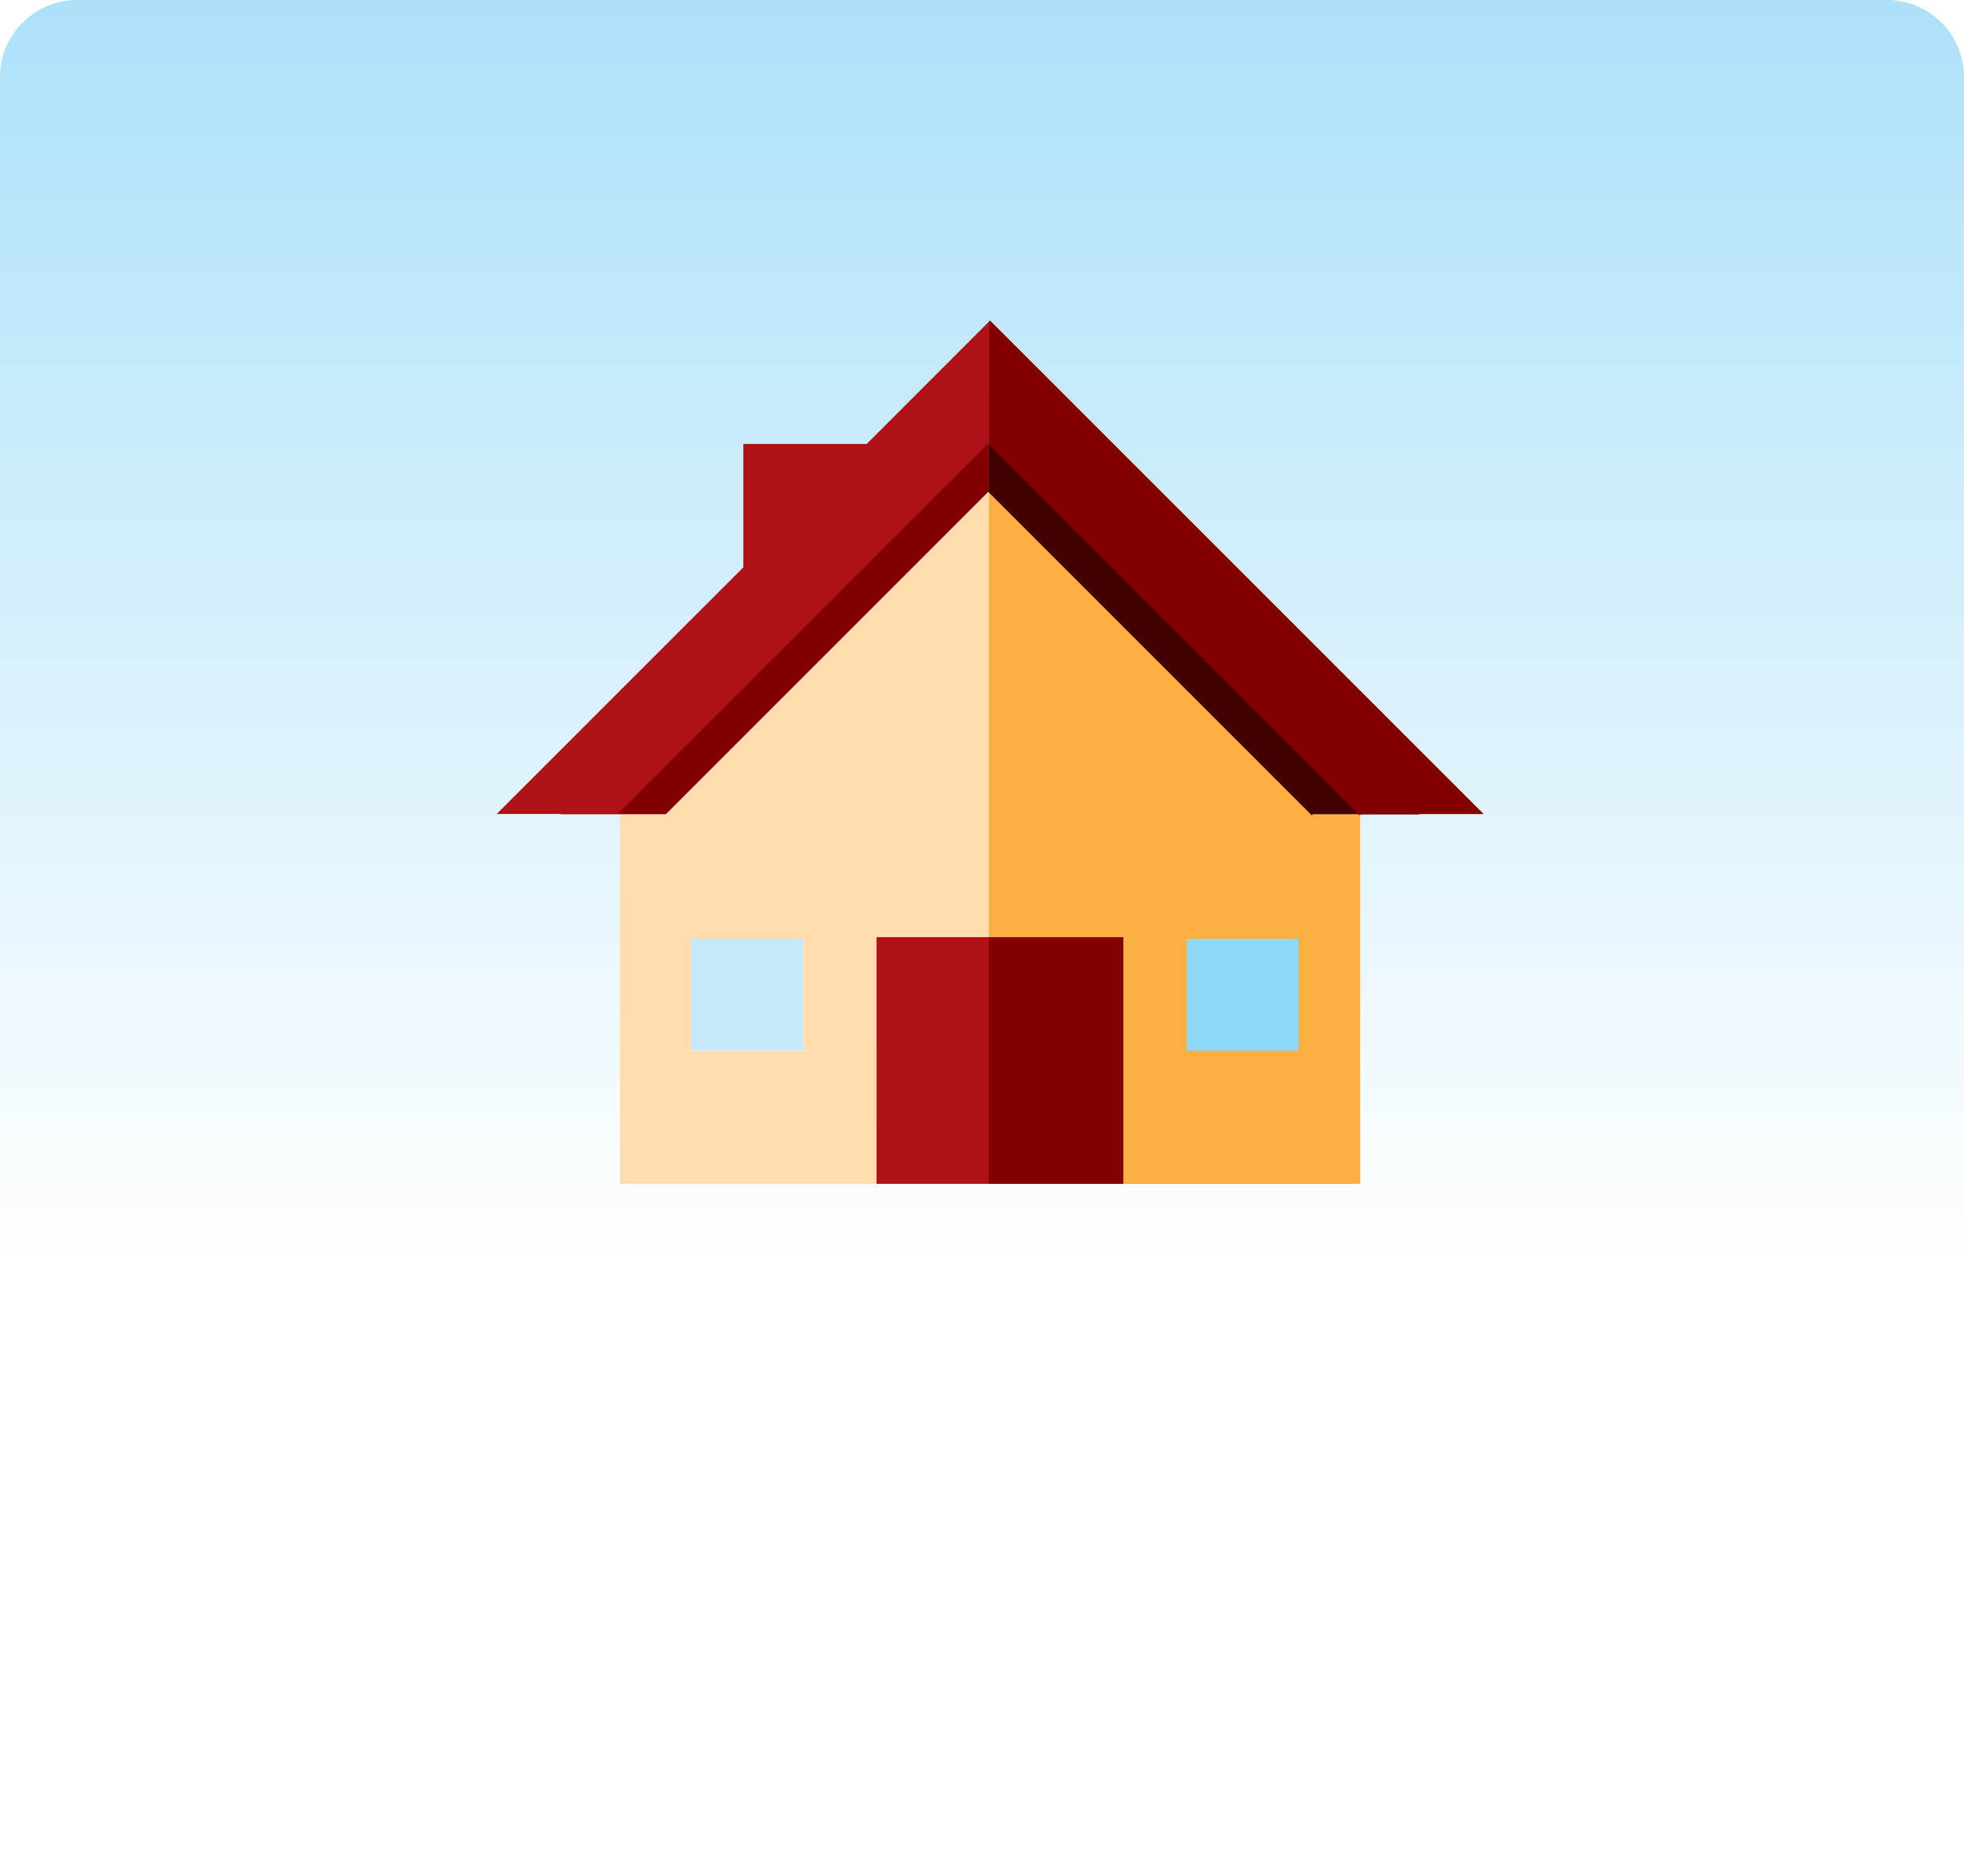
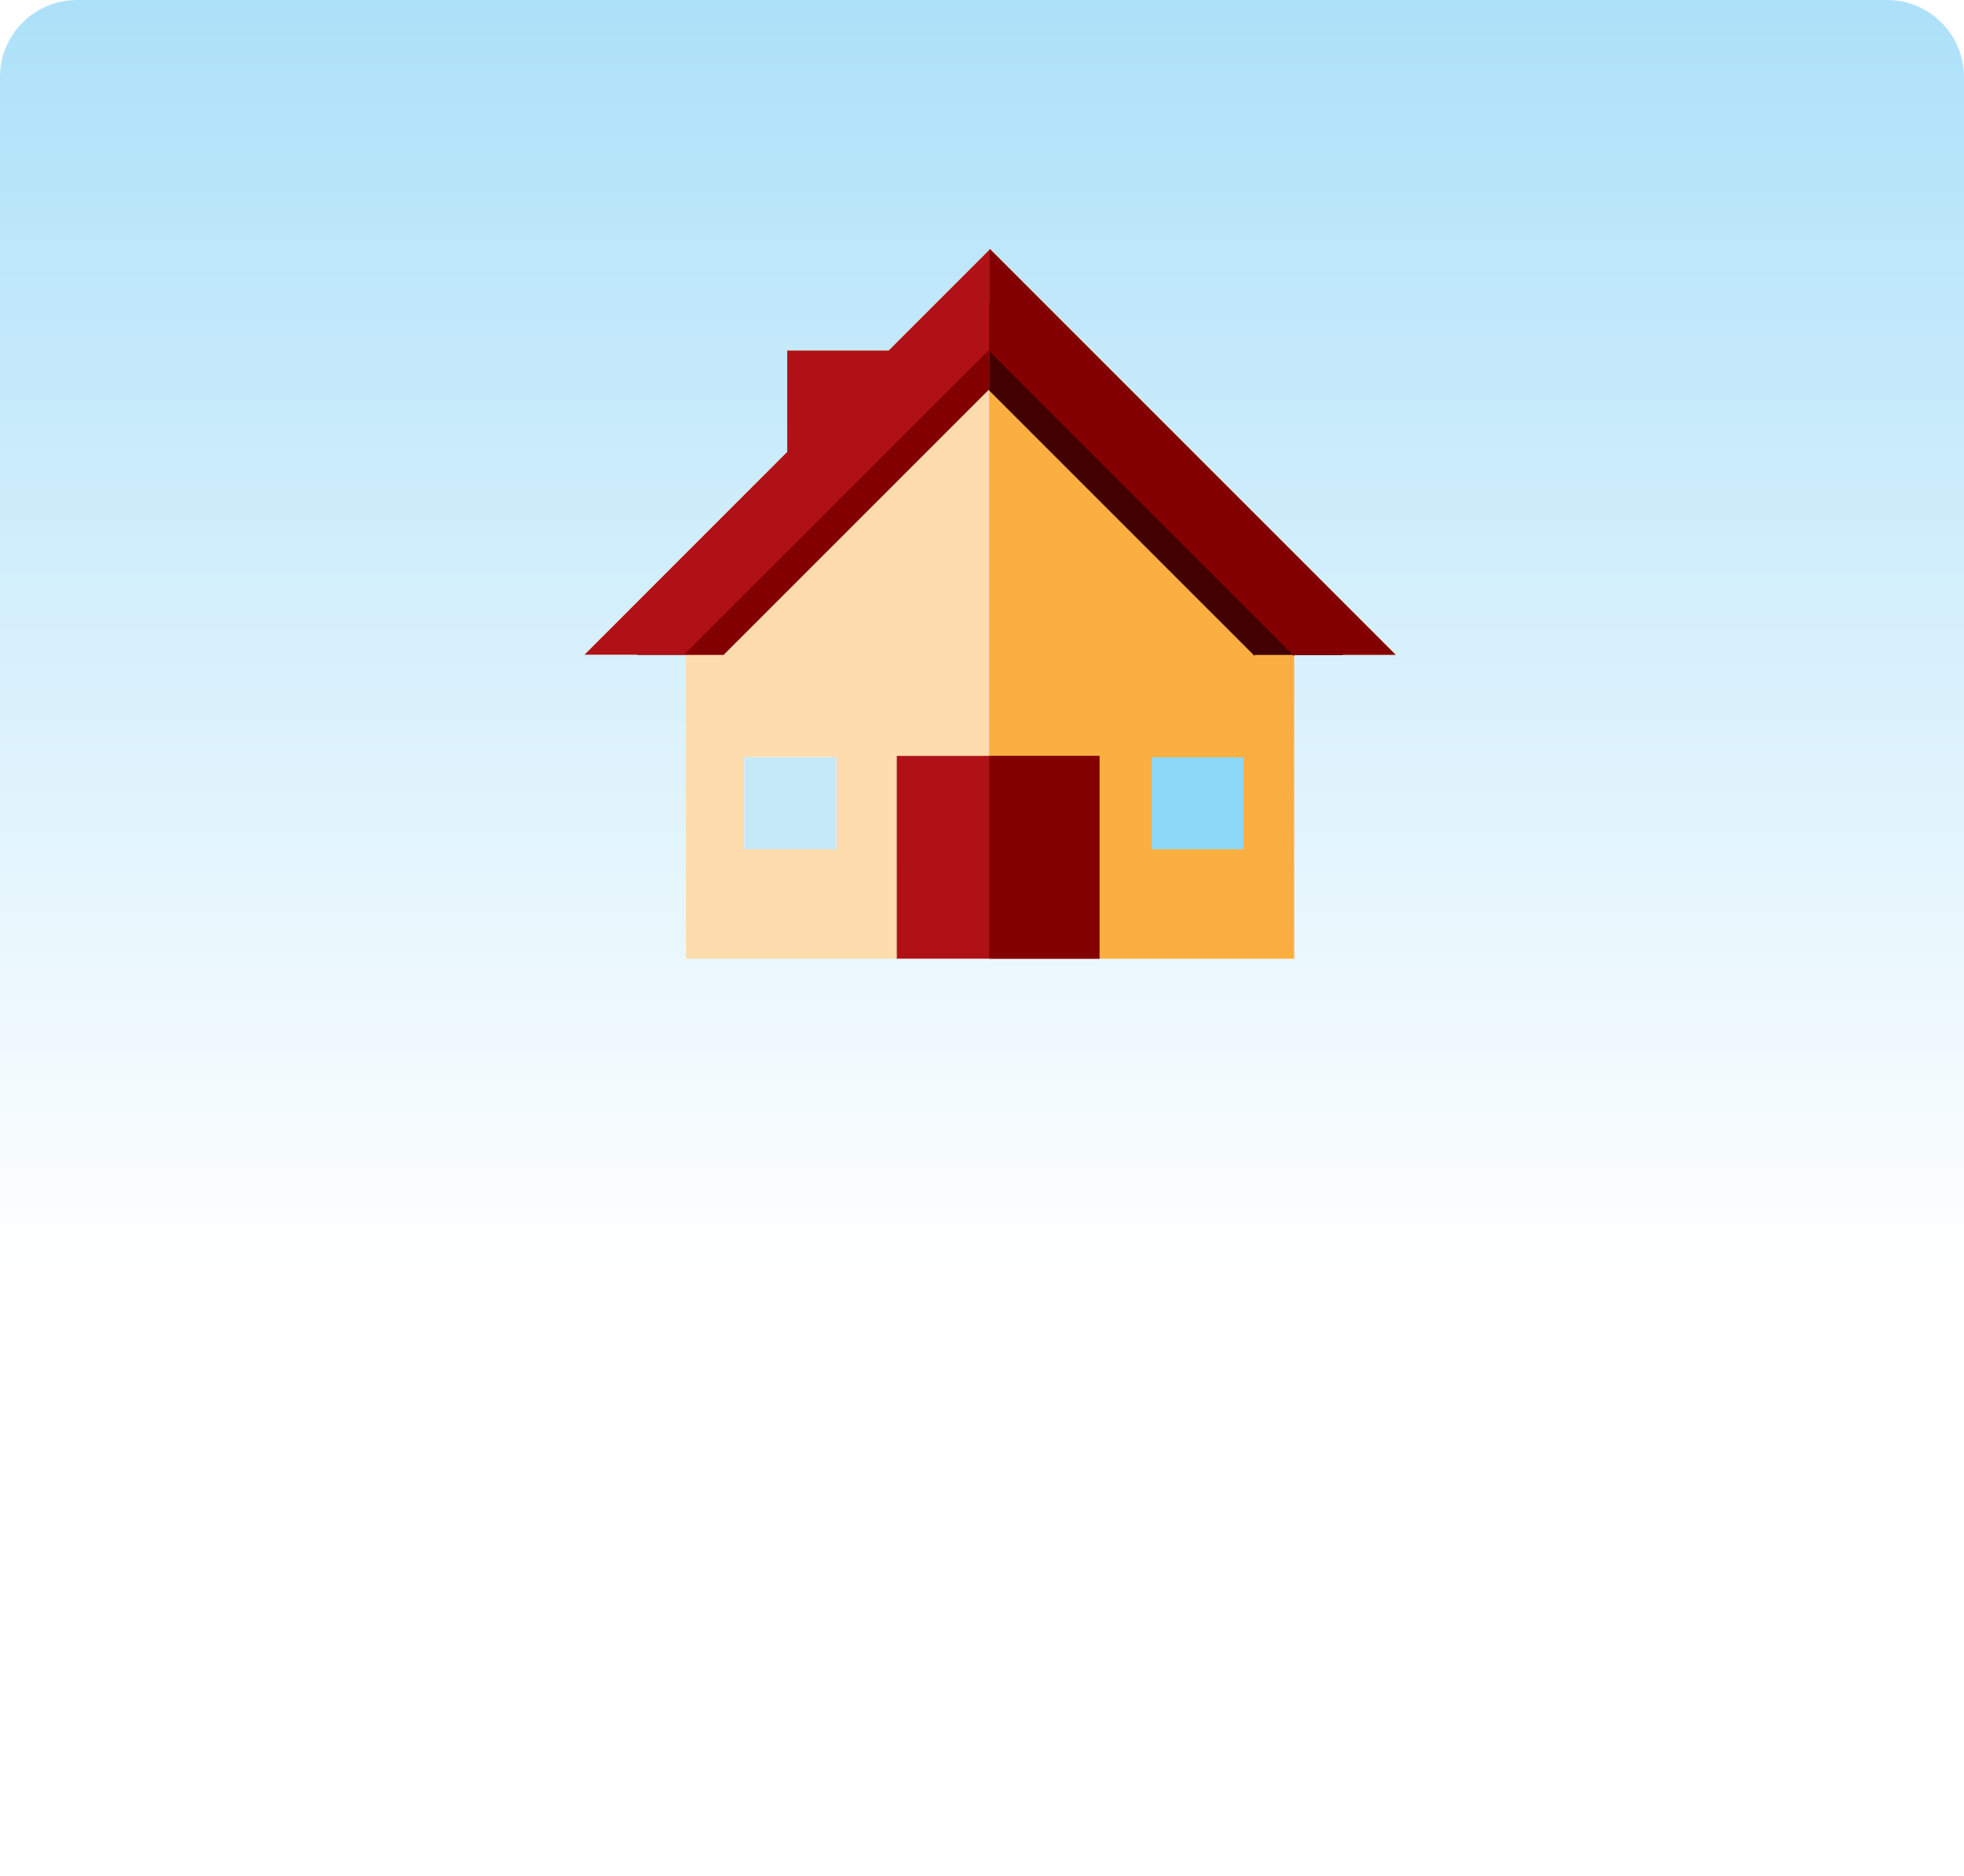
<svg xmlns="http://www.w3.org/2000/svg" id="Layer_1" data-name="Layer 1" width="289" height="276" viewBox="0 0 289 276">
  <defs>
    <style>.cls-1{fill:url(#linear-gradient);}.cls-2{fill:#ffdcad;}.cls-3{fill:#830000;}.cls-4{fill:#b01117;}.cls-5{fill:#f4f4f4;}.cls-6{fill:#faaf40;}.cls-7{fill:#8dd7f7;}.cls-8{fill:#c6e9fa;}.cls-9{fill:#420000;}</style>
    <linearGradient id="linear-gradient" x1="144.5" y1="276" x2="144.5" gradientUnits="userSpaceOnUse">
      <stop offset="0.32" stop-color="#fff" />
      <stop offset="1" stop-color="#ade1f9" />
    </linearGradient>
  </defs>
  <rect class="cls-1" width="289" height="276" rx="11.34" ry="11.34" />
-   <polygon class="cls-2" points="218.29 119.75 145.68 47.15 127.53 65.3 109.38 65.3 109.38 83.45 73.08 119.75 91.23 119.75 91.23 174.21 128.98 174.21 128.98 137.9 165.28 137.9 165.28 174.21 200.13 174.21 200.13 119.75 218.29 119.75" />
-   <polygon class="cls-3" points="145.42 72.37 193.08 120.03 193.08 119.81 208.88 119.81 145.68 56.61 129.88 72.41 114.08 72.41 114.08 88.21 82.48 119.81 97.98 119.81 145.42 72.37" />
-   <polygon class="cls-4" points="145.38 65.28 200.13 120.03 200.13 119.78 218.29 119.78 145.68 47.17 127.53 65.33 109.38 65.33 109.38 83.48 73.08 119.78 90.88 119.78 145.38 65.28" />
-   <rect class="cls-4" x="128.98" y="137.9" width="36.3" height="36.3" />
-   <rect class="cls-5" x="101.72" y="138.14" width="16.46" height="16.46" />
-   <rect class="cls-5" x="174.63" y="138.14" width="16.46" height="16.46" />
-   <rect class="cls-5" x="101.72" y="138.14" width="16.46" height="16.46" />
-   <rect class="cls-5" x="101.72" y="138.14" width="16.46" height="16.46" />
-   <rect class="cls-5" x="101.72" y="138.14" width="16.46" height="16.46" />
-   <polygon class="cls-6" points="145.68 47.15 145.53 47.3 145.53 137.9 165.28 137.9 165.28 174.21 200.13 174.21 200.13 119.75 218.29 119.75 145.68 47.15" />
-   <rect class="cls-5" x="101.72" y="138.14" width="16.46" height="16.46" />
-   <rect class="cls-7" x="174.63" y="138.14" width="16.46" height="16.46" />
-   <rect class="cls-5" x="101.72" y="138.14" width="16.46" height="16.46" />
-   <rect class="cls-5" x="101.72" y="138.14" width="16.46" height="16.46" />
-   <rect class="cls-8" x="101.72" y="138.14" width="16.46" height="16.46" />
-   <rect class="cls-3" x="145.53" y="137.9" width="19.75" height="36.3" />
-   <polygon class="cls-9" points="145.68 56.61 145.53 56.76 145.53 72.48 193.08 120.03 193.08 119.81 208.88 119.81 145.68 56.61" />
-   <polygon class="cls-3" points="145.68 47.17 145.53 47.32 145.53 65.42 200.13 120.03 200.13 119.78 218.29 119.78 145.68 47.17" />
+   <polygon class="cls-2" points="205.35 96.32 145.68 36.65 130.76 51.56 115.84 51.56 115.84 66.48 86.01 96.32 100.93 96.32 100.93 141.07 131.96 141.07 131.96 111.23 161.79 111.23 161.79 141.07 190.43 141.07 190.43 96.32 205.35 96.32" />
+   <polygon class="cls-3" points="145.47 57.38 184.63 96.54 184.63 96.37 197.62 96.37 145.68 44.43 132.7 57.41 119.71 57.41 119.71 70.4 93.74 96.37 106.48 96.37 145.47 57.38" />
+   <polygon class="cls-4" points="145.44 51.55 190.43 96.54 190.43 96.34 205.35 96.34 145.68 36.67 130.76 51.59 115.84 51.59 115.84 66.5 86.01 96.34 100.64 96.34 145.44 51.55" />
+   <rect class="cls-4" x="131.96" y="111.23" width="29.84" height="29.84" />
+   <rect class="cls-5" x="109.55" y="111.43" width="13.53" height="13.53" />
+   <rect class="cls-5" x="169.47" y="111.43" width="13.53" height="13.53" />
+   <rect class="cls-5" x="109.55" y="111.43" width="13.53" height="13.53" />
+   <rect class="cls-5" x="109.55" y="111.43" width="13.53" height="13.53" />
+   <rect class="cls-5" x="109.55" y="111.43" width="13.53" height="13.53" />
+   <polygon class="cls-6" points="145.68 36.65 145.56 36.77 145.56 111.23 161.79 111.23 161.79 141.07 190.43 141.07 190.43 96.32 205.35 96.32 145.68 36.65" />
+   <rect class="cls-5" x="109.55" y="111.43" width="13.53" height="13.53" />
+   <rect class="cls-7" x="169.47" y="111.43" width="13.53" height="13.53" />
+   <rect class="cls-5" x="109.55" y="111.43" width="13.53" height="13.53" />
+   <rect class="cls-5" x="109.55" y="111.43" width="13.53" height="13.53" />
+   <rect class="cls-8" x="109.55" y="111.43" width="13.53" height="13.53" />
+   <rect class="cls-3" x="145.56" y="111.23" width="16.23" height="29.84" />
+   <polygon class="cls-9" points="145.68 44.43 145.56 44.55 145.56 57.47 184.63 96.54 184.63 96.37 197.62 96.37 145.68 44.43" />
+   <polygon class="cls-3" points="145.68 36.67 145.56 36.79 145.56 51.67 190.43 96.54 190.43 96.34 205.35 96.34 145.68 36.67" />
</svg>
